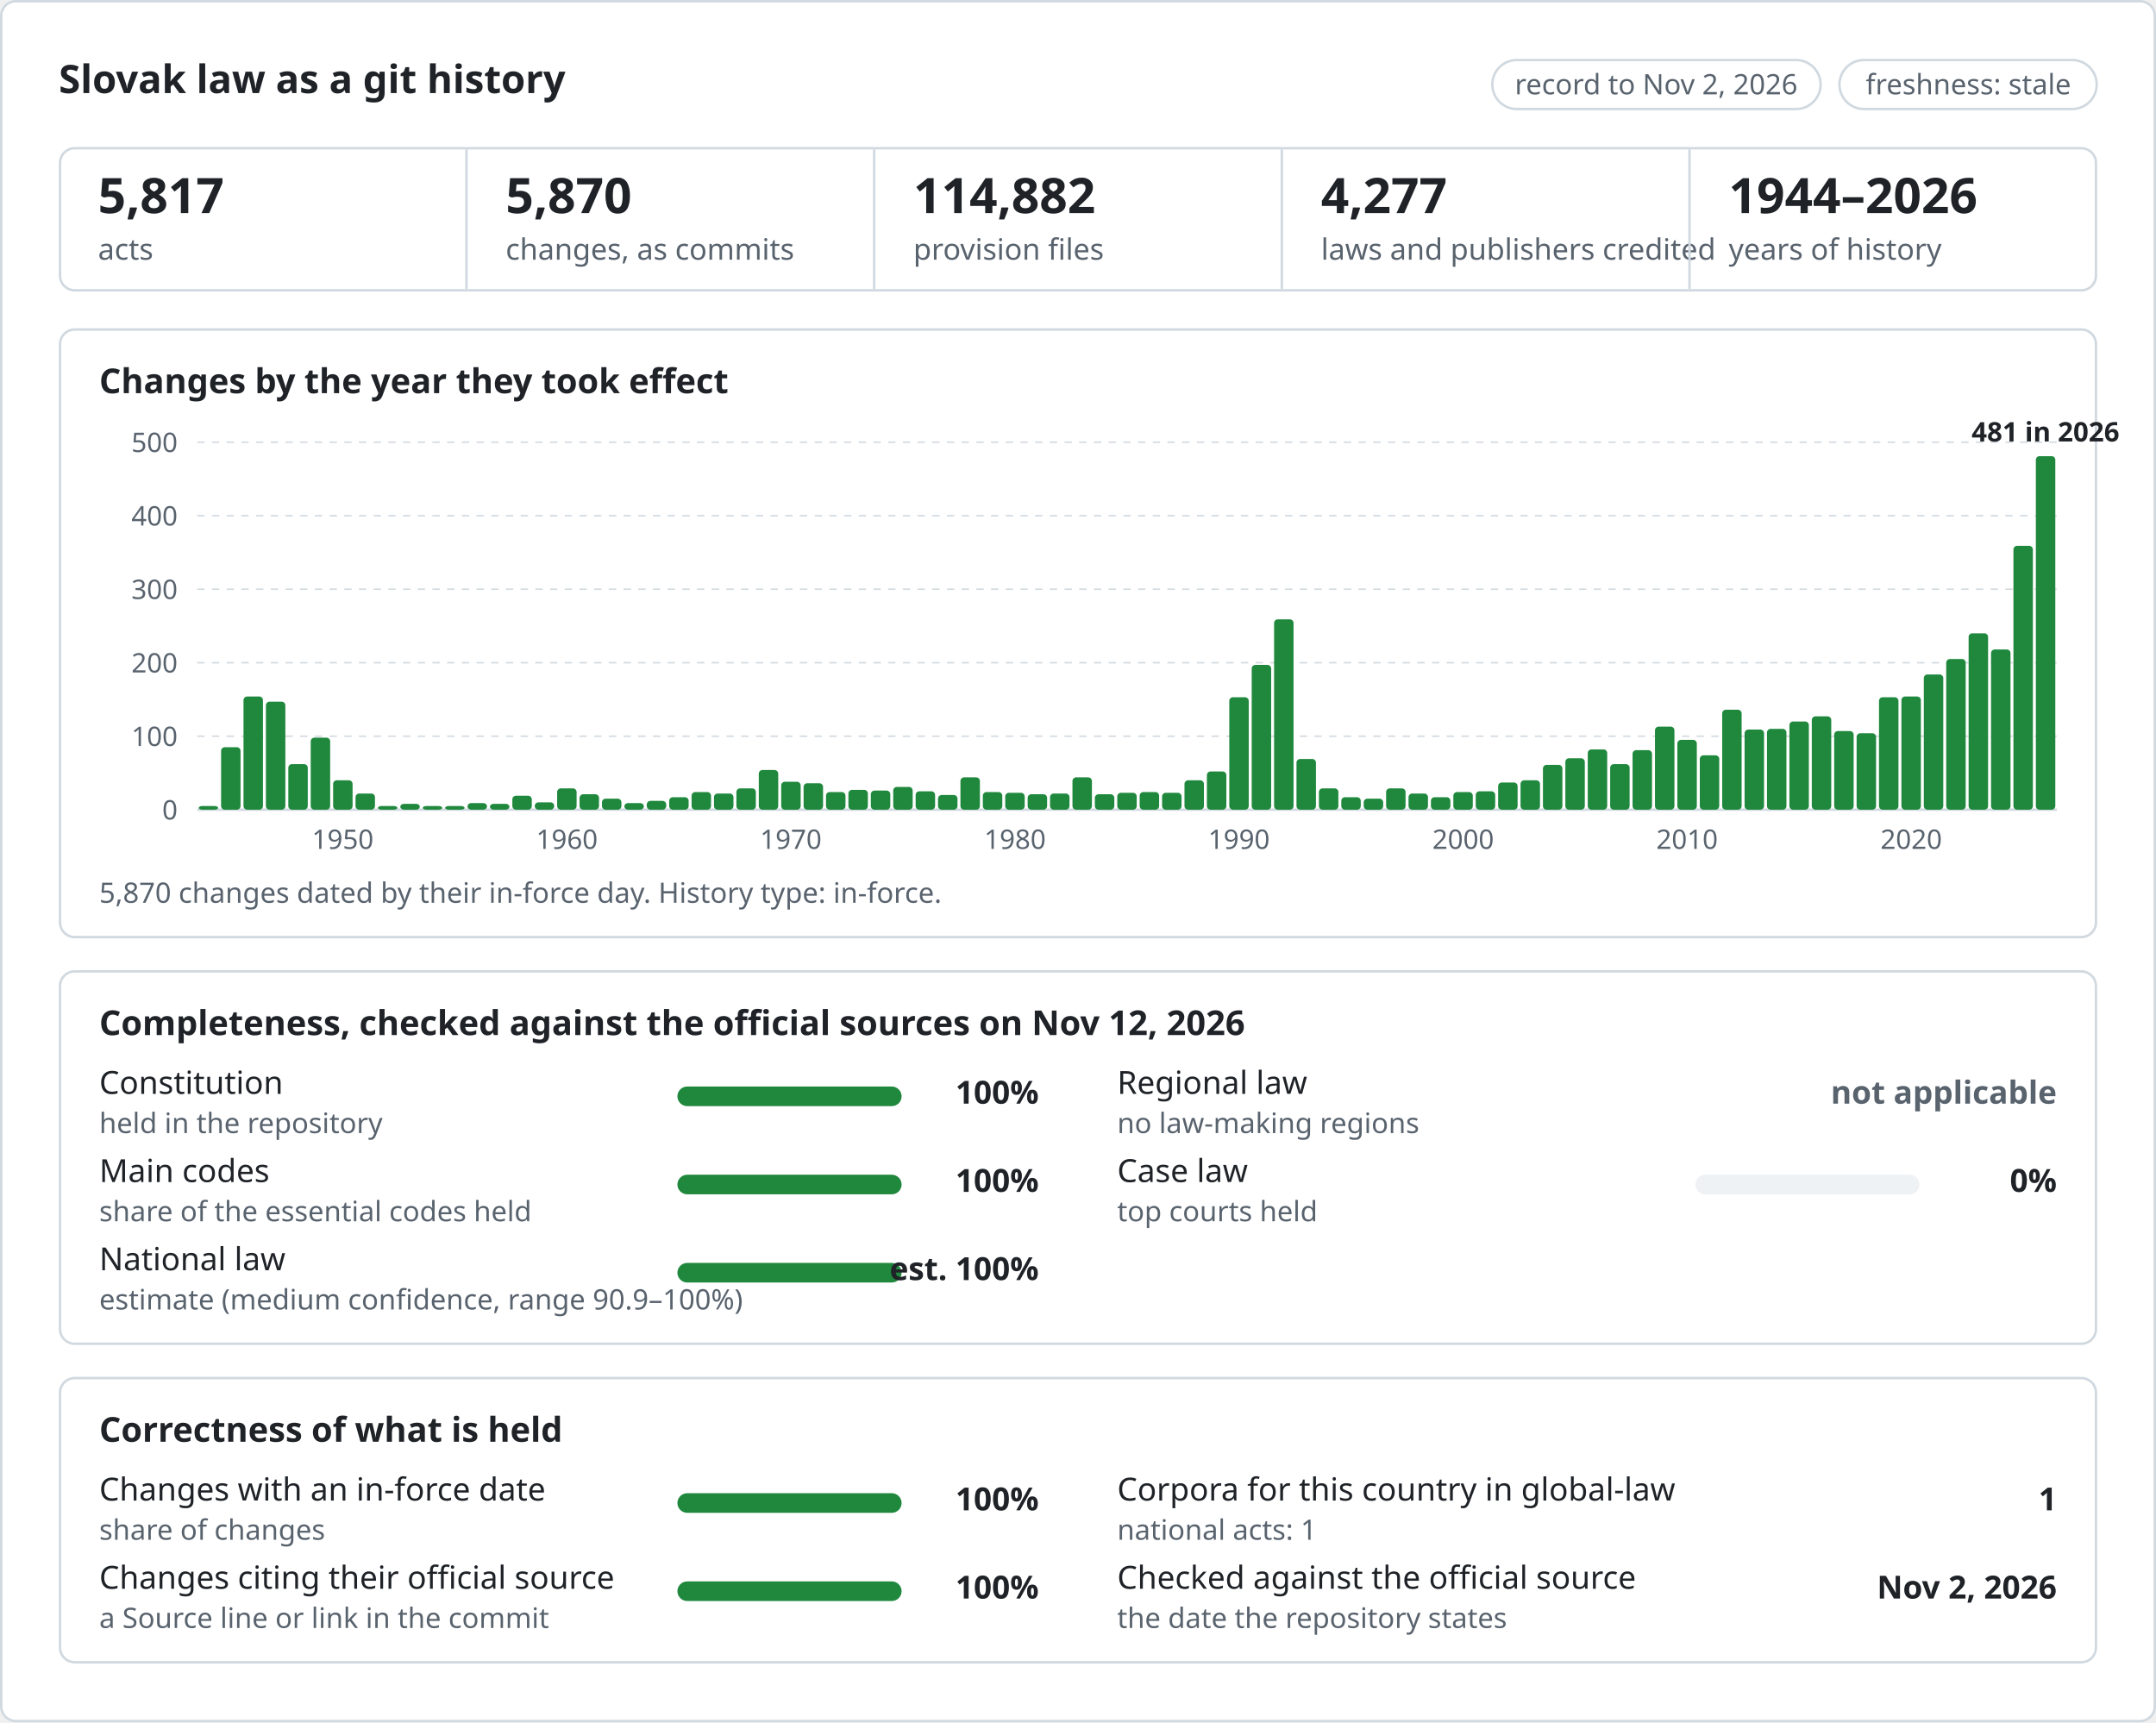
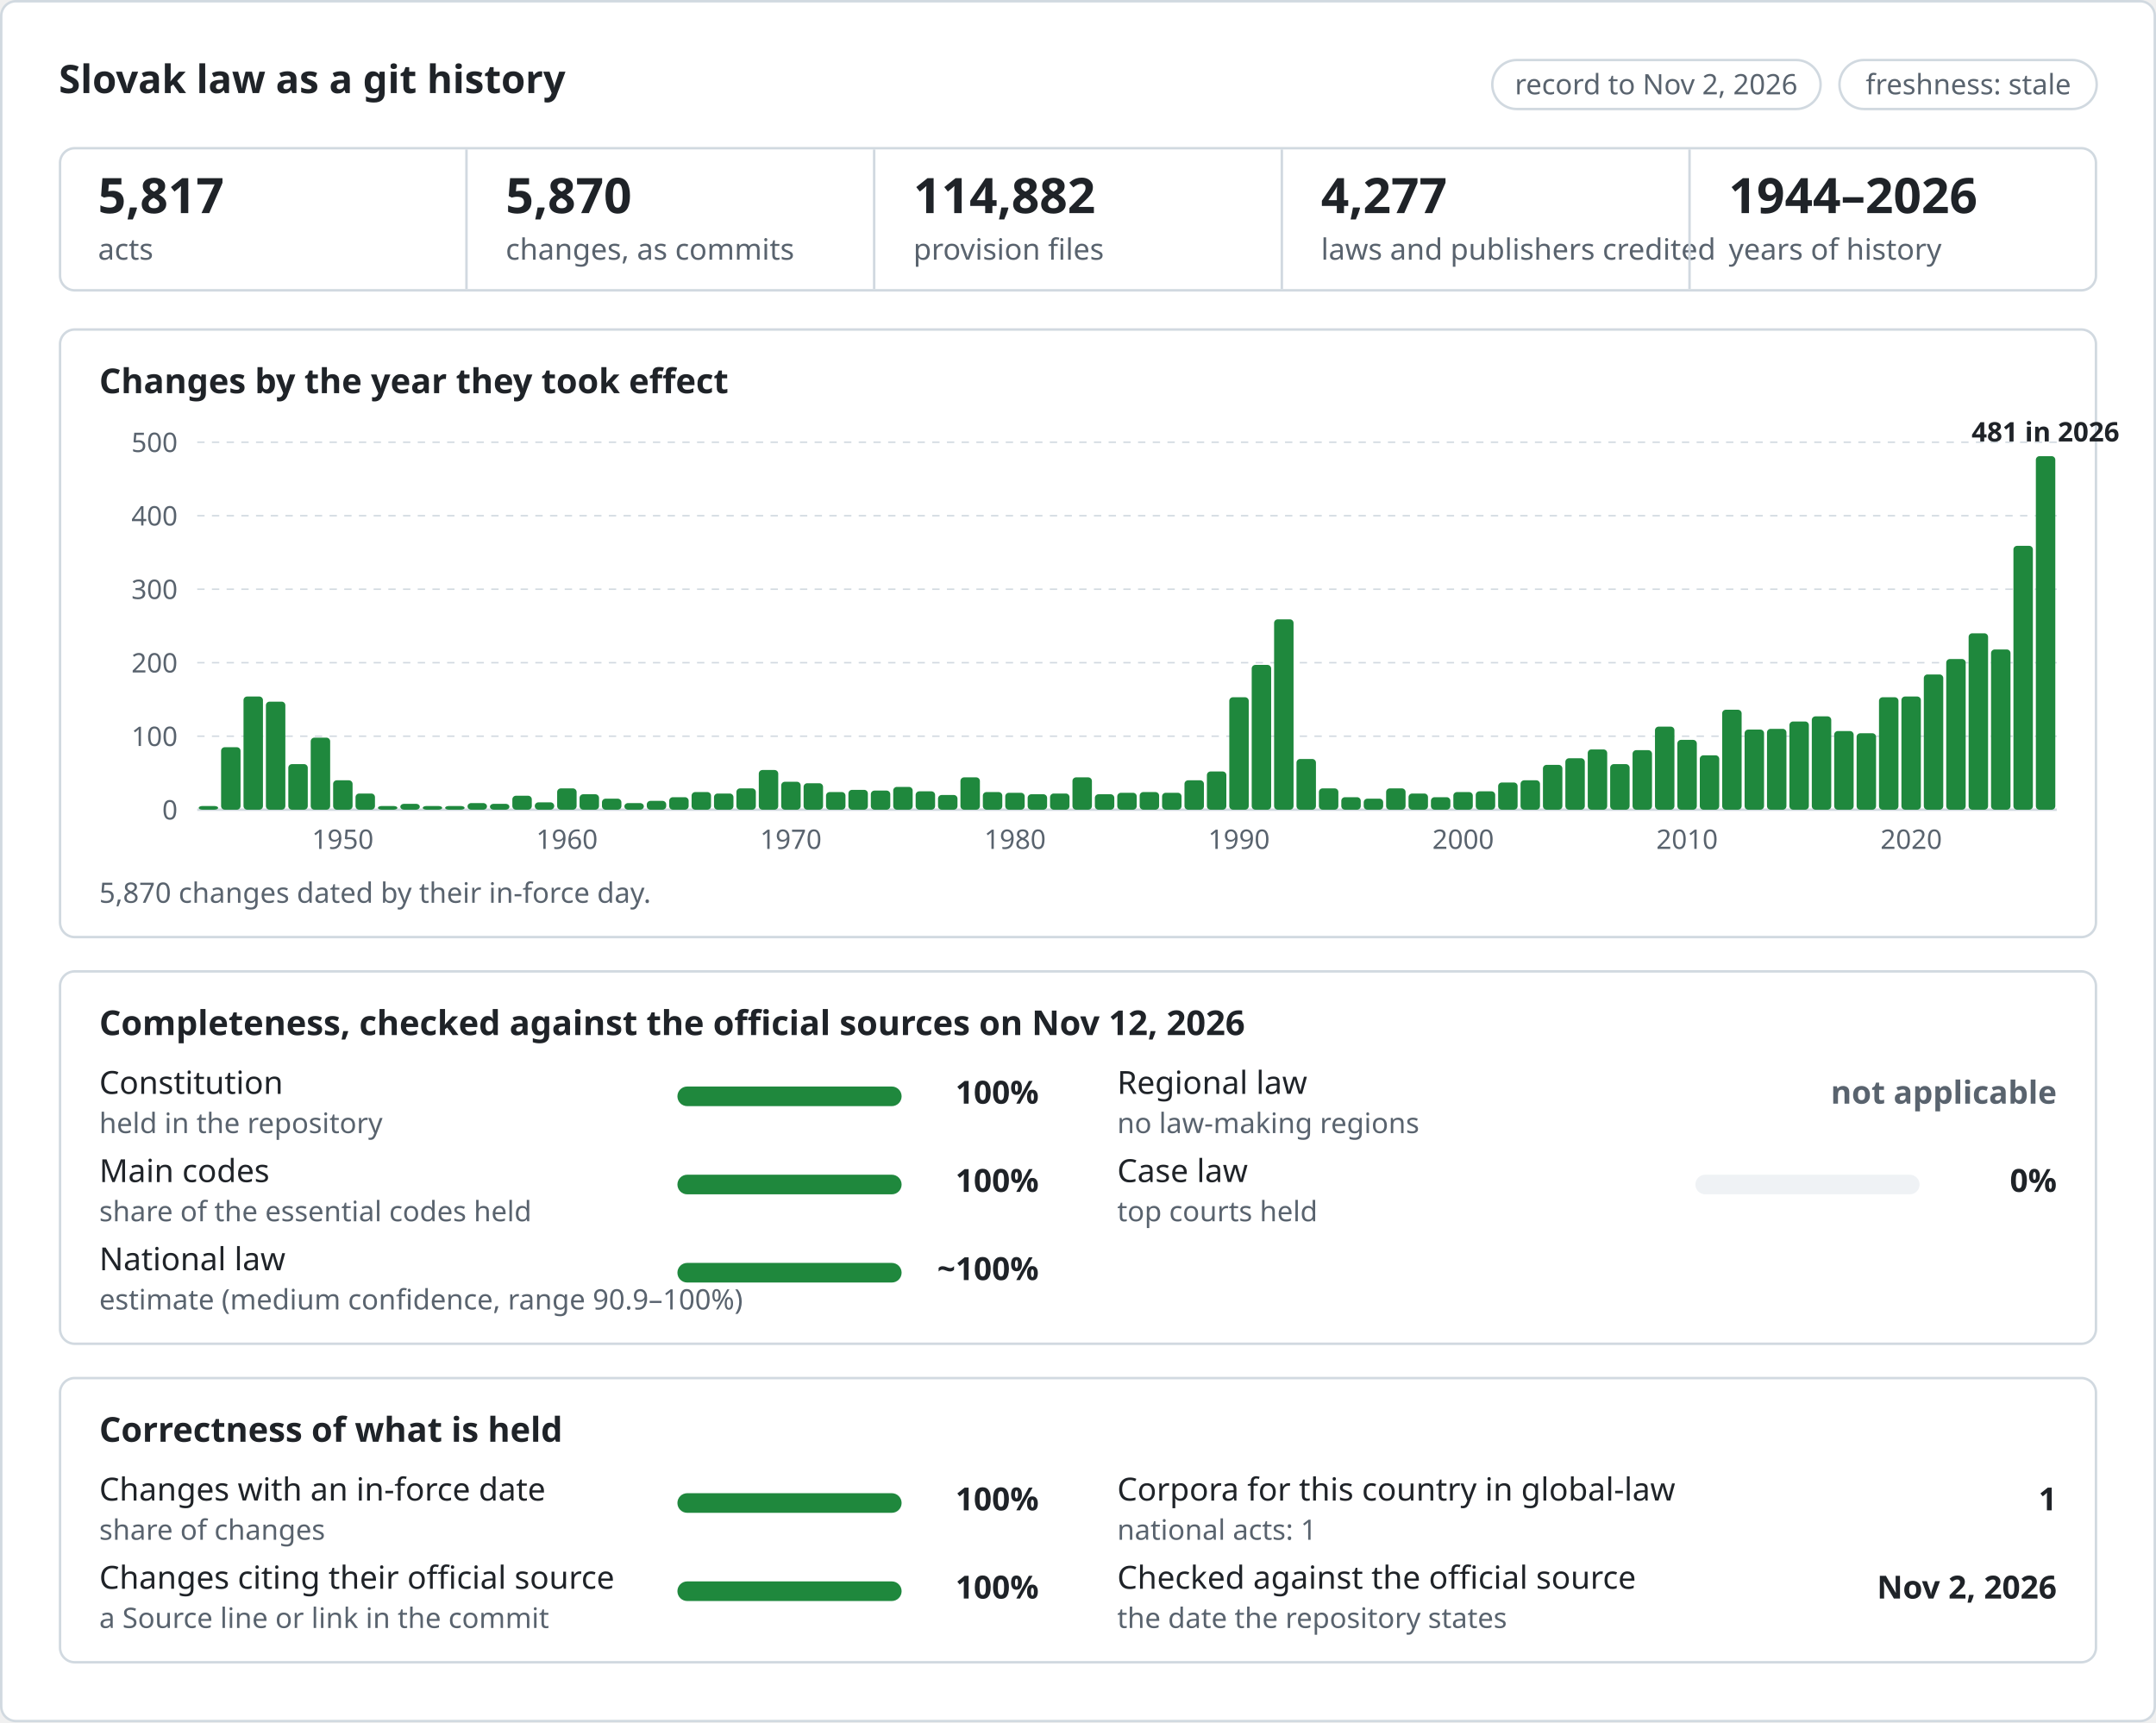
<svg xmlns="http://www.w3.org/2000/svg" width="880" height="703" viewBox="0 0 880 703" font-family="-apple-system,BlinkMacSystemFont,Segoe UI,Noto Sans,Helvetica,Arial,sans-serif">
  <rect x="0.5" y="0.5" width="879" height="702" rx="6" fill="#ffffff" stroke="#d1d9e0" />
  <text x="24" y="38" font-size="16" font-weight="600" fill="#1f2328">Slovak law as a git history</text>
  <rect x="609.1" y="24.5" width="134" height="20" rx="10" fill="none" stroke="#d1d9e0" />
  <text x="676.0" y="38.5" font-size="11.5" font-weight="500" text-anchor="middle" fill="#59636e">record to Nov 2, 2026</text>
  <rect x="750.8" y="24.5" width="105" height="20" rx="10" fill="none" stroke="#d1d9e0" />
  <text x="803.4" y="38.5" font-size="11.5" font-weight="500" text-anchor="middle" fill="#59636e">freshness: stale</text>
  <rect x="24.5" y="60.5" width="831" height="58" rx="6" fill="#ffffff" stroke="#d1d9e0" />
  <text x="40.0" y="87" font-size="20" font-weight="600" fill="#1f2328">5,817</text>
  <text x="40.0" y="106" font-size="12" fill="#59636e">acts</text>
  <line x1="190.4" y1="61" x2="190.4" y2="118" stroke="#d1d9e0" />
  <text x="206.4" y="87" font-size="20" font-weight="600" fill="#1f2328">5,870</text>
  <text x="206.4" y="106" font-size="12" fill="#59636e">changes, as commits</text>
  <line x1="356.8" y1="61" x2="356.8" y2="118" stroke="#d1d9e0" />
  <text x="372.8" y="87" font-size="20" font-weight="600" fill="#1f2328">114,882</text>
  <text x="372.8" y="106" font-size="12" fill="#59636e">provision files</text>
  <line x1="523.2" y1="61" x2="523.2" y2="118" stroke="#d1d9e0" />
  <text x="539.2" y="87" font-size="20" font-weight="600" fill="#1f2328">4,277</text>
  <text x="539.2" y="106" font-size="12" fill="#59636e" textLength="142" lengthAdjust="spacingAndGlyphs">laws and publishers credited</text>
  <line x1="689.6" y1="61" x2="689.6" y2="118" stroke="#d1d9e0" />
  <text x="705.6" y="87" font-size="20" font-weight="600" fill="#1f2328">1944–2026</text>
  <text x="705.6" y="106" font-size="12" fill="#59636e">years of history</text>
  <rect x="24.5" y="134.5" width="831" height="248" rx="6" fill="#ffffff" stroke="#d1d9e0" />
  <text x="40.5" y="160.5" font-size="14" font-weight="600" fill="#1f2328">Changes by the year they took effect</text>
  <line x1="80.5" y1="330.5" x2="839.5" y2="330.5" stroke="#d1d9e0" stroke-width="1" />
  <text x="72.5" y="334.5" font-size="11" text-anchor="end" fill="#59636e">0</text>
  <line x1="80.5" y1="300.5" x2="839.5" y2="300.5" stroke="#d1d9e0" stroke-width="0.6" stroke-dasharray="3 3" />
  <text x="72.5" y="304.5" font-size="11" text-anchor="end" fill="#59636e">100</text>
  <line x1="80.5" y1="270.5" x2="839.5" y2="270.5" stroke="#d1d9e0" stroke-width="0.6" stroke-dasharray="3 3" />
  <text x="72.5" y="274.5" font-size="11" text-anchor="end" fill="#59636e">200</text>
  <line x1="80.5" y1="240.5" x2="839.5" y2="240.5" stroke="#d1d9e0" stroke-width="0.6" stroke-dasharray="3 3" />
  <text x="72.5" y="244.5" font-size="11" text-anchor="end" fill="#59636e">300</text>
  <line x1="80.5" y1="210.5" x2="839.5" y2="210.5" stroke="#d1d9e0" stroke-width="0.6" stroke-dasharray="3 3" />
  <text x="72.5" y="214.5" font-size="11" text-anchor="end" fill="#59636e">400</text>
  <line x1="80.5" y1="180.5" x2="839.5" y2="180.5" stroke="#d1d9e0" stroke-width="0.6" stroke-dasharray="3 3" />
  <text x="72.5" y="184.5" font-size="11" text-anchor="end" fill="#59636e">500</text>
  <rect x="81.10" y="329.0" width="7.94" height="1.5" rx="1.5" fill="#1f883d" />
  <rect x="90.24" y="305.0" width="7.94" height="25.5" rx="1.5" fill="#1f883d" />
  <rect x="99.39" y="284.3" width="7.94" height="46.2" rx="1.5" fill="#1f883d" />
  <rect x="108.53" y="286.4" width="7.94" height="44.1" rx="1.5" fill="#1f883d" />
  <rect x="117.68" y="311.9" width="7.94" height="18.6" rx="1.5" fill="#1f883d" />
  <rect x="126.82" y="301.1" width="7.94" height="29.4" rx="1.5" fill="#1f883d" />
  <rect x="135.97" y="318.5" width="7.94" height="12.0" rx="1.5" fill="#1f883d" />
  <text x="139.9" y="346.5" font-size="11" text-anchor="middle" fill="#59636e">1950</text>
  <rect x="145.11" y="323.9" width="7.94" height="6.6" rx="1.5" fill="#1f883d" />
  <rect x="154.26" y="329.0" width="7.94" height="1.5" rx="1.5" fill="#1f883d" />
  <rect x="163.40" y="328.1" width="7.94" height="2.4" rx="1.5" fill="#1f883d" />
  <rect x="172.55" y="329.0" width="7.94" height="1.5" rx="1.5" fill="#1f883d" />
  <rect x="181.69" y="329.0" width="7.94" height="1.5" rx="1.5" fill="#1f883d" />
  <rect x="190.83" y="327.8" width="7.94" height="2.7" rx="1.5" fill="#1f883d" />
  <rect x="199.98" y="328.1" width="7.94" height="2.4" rx="1.5" fill="#1f883d" />
  <rect x="209.12" y="324.8" width="7.94" height="5.7" rx="1.5" fill="#1f883d" />
  <rect x="218.27" y="327.5" width="7.94" height="3.0" rx="1.5" fill="#1f883d" />
  <rect x="227.41" y="321.8" width="7.94" height="8.7" rx="1.5" fill="#1f883d" />
  <text x="231.4" y="346.5" font-size="11" text-anchor="middle" fill="#59636e">1960</text>
  <rect x="236.56" y="324.2" width="7.94" height="6.3" rx="1.5" fill="#1f883d" />
  <rect x="245.70" y="326.0" width="7.94" height="4.5" rx="1.5" fill="#1f883d" />
  <rect x="254.85" y="327.8" width="7.94" height="2.7" rx="1.5" fill="#1f883d" />
  <rect x="263.99" y="326.9" width="7.94" height="3.6" rx="1.5" fill="#1f883d" />
  <rect x="273.14" y="325.4" width="7.94" height="5.1" rx="1.5" fill="#1f883d" />
  <rect x="282.28" y="323.3" width="7.94" height="7.2" rx="1.5" fill="#1f883d" />
  <rect x="291.43" y="323.9" width="7.94" height="6.6" rx="1.5" fill="#1f883d" />
  <rect x="300.57" y="321.8" width="7.94" height="8.7" rx="1.5" fill="#1f883d" />
  <rect x="309.71" y="314.3" width="7.94" height="16.2" rx="1.5" fill="#1f883d" />
  <rect x="318.86" y="319.1" width="7.94" height="11.4" rx="1.5" fill="#1f883d" />
  <text x="322.8" y="346.5" font-size="11" text-anchor="middle" fill="#59636e">1970</text>
  <rect x="328.00" y="319.7" width="7.94" height="10.8" rx="1.5" fill="#1f883d" />
  <rect x="337.15" y="323.3" width="7.94" height="7.2" rx="1.5" fill="#1f883d" />
  <rect x="346.29" y="322.4" width="7.94" height="8.1" rx="1.5" fill="#1f883d" />
  <rect x="355.44" y="322.7" width="7.94" height="7.8" rx="1.5" fill="#1f883d" />
  <rect x="364.58" y="321.2" width="7.94" height="9.3" rx="1.5" fill="#1f883d" />
  <rect x="373.73" y="323.0" width="7.94" height="7.5" rx="1.5" fill="#1f883d" />
  <rect x="382.87" y="324.5" width="7.94" height="6.0" rx="1.5" fill="#1f883d" />
  <rect x="392.02" y="317.3" width="7.94" height="13.2" rx="1.5" fill="#1f883d" />
  <rect x="401.16" y="323.3" width="7.94" height="7.2" rx="1.5" fill="#1f883d" />
  <rect x="410.30" y="323.6" width="7.94" height="6.9" rx="1.5" fill="#1f883d" />
  <text x="414.3" y="346.5" font-size="11" text-anchor="middle" fill="#59636e">1980</text>
  <rect x="419.45" y="324.2" width="7.94" height="6.3" rx="1.5" fill="#1f883d" />
  <rect x="428.59" y="323.9" width="7.94" height="6.6" rx="1.5" fill="#1f883d" />
  <rect x="437.74" y="317.3" width="7.94" height="13.2" rx="1.5" fill="#1f883d" />
  <rect x="446.88" y="324.2" width="7.94" height="6.3" rx="1.5" fill="#1f883d" />
  <rect x="456.03" y="323.6" width="7.94" height="6.9" rx="1.5" fill="#1f883d" />
  <rect x="465.17" y="323.3" width="7.94" height="7.2" rx="1.5" fill="#1f883d" />
  <rect x="474.32" y="323.6" width="7.94" height="6.9" rx="1.5" fill="#1f883d" />
  <rect x="483.46" y="318.5" width="7.94" height="12.0" rx="1.5" fill="#1f883d" />
  <rect x="492.61" y="314.9" width="7.94" height="15.6" rx="1.5" fill="#1f883d" />
  <rect x="501.75" y="284.6" width="7.94" height="45.9" rx="1.5" fill="#1f883d" />
  <text x="505.7" y="346.5" font-size="11" text-anchor="middle" fill="#59636e">1990</text>
  <rect x="510.90" y="271.4" width="7.94" height="59.1" rx="1.5" fill="#1f883d" />
  <rect x="520.04" y="252.8" width="7.94" height="77.7" rx="1.5" fill="#1f883d" />
  <rect x="529.18" y="309.8" width="7.94" height="20.7" rx="1.5" fill="#1f883d" />
  <rect x="538.33" y="321.8" width="7.94" height="8.7" rx="1.5" fill="#1f883d" />
  <rect x="547.47" y="325.4" width="7.94" height="5.1" rx="1.5" fill="#1f883d" />
  <rect x="556.62" y="326.0" width="7.94" height="4.5" rx="1.5" fill="#1f883d" />
  <rect x="565.76" y="321.8" width="7.94" height="8.7" rx="1.5" fill="#1f883d" />
  <rect x="574.91" y="323.9" width="7.94" height="6.6" rx="1.5" fill="#1f883d" />
  <rect x="584.05" y="325.4" width="7.94" height="5.1" rx="1.5" fill="#1f883d" />
  <rect x="593.20" y="323.3" width="7.94" height="7.2" rx="1.5" fill="#1f883d" />
  <text x="597.2" y="346.5" font-size="11" text-anchor="middle" fill="#59636e">2000</text>
  <rect x="602.34" y="323.0" width="7.94" height="7.5" rx="1.5" fill="#1f883d" />
  <rect x="611.49" y="319.4" width="7.94" height="11.1" rx="1.5" fill="#1f883d" />
  <rect x="620.63" y="318.5" width="7.94" height="12.0" rx="1.5" fill="#1f883d" />
  <rect x="629.77" y="312.2" width="7.94" height="18.3" rx="1.5" fill="#1f883d" />
  <rect x="638.92" y="309.5" width="7.94" height="21.0" rx="1.5" fill="#1f883d" />
  <rect x="648.06" y="305.9" width="7.94" height="24.6" rx="1.5" fill="#1f883d" />
  <rect x="657.21" y="311.9" width="7.94" height="18.6" rx="1.5" fill="#1f883d" />
  <rect x="666.35" y="306.2" width="7.94" height="24.3" rx="1.5" fill="#1f883d" />
  <rect x="675.50" y="296.6" width="7.94" height="33.9" rx="1.5" fill="#1f883d" />
  <rect x="684.64" y="302.0" width="7.94" height="28.5" rx="1.5" fill="#1f883d" />
  <text x="688.6" y="346.5" font-size="11" text-anchor="middle" fill="#59636e">2010</text>
  <rect x="693.79" y="308.3" width="7.94" height="22.2" rx="1.5" fill="#1f883d" />
  <rect x="702.93" y="289.7" width="7.94" height="40.8" rx="1.5" fill="#1f883d" />
  <rect x="712.08" y="297.8" width="7.94" height="32.7" rx="1.5" fill="#1f883d" />
  <rect x="721.22" y="297.5" width="7.94" height="33.0" rx="1.5" fill="#1f883d" />
  <rect x="730.37" y="294.5" width="7.94" height="36.0" rx="1.5" fill="#1f883d" />
  <rect x="739.51" y="292.4" width="7.94" height="38.1" rx="1.5" fill="#1f883d" />
  <rect x="748.65" y="298.4" width="7.94" height="32.1" rx="1.5" fill="#1f883d" />
  <rect x="757.80" y="299.3" width="7.94" height="31.2" rx="1.5" fill="#1f883d" />
  <rect x="766.94" y="284.6" width="7.94" height="45.9" rx="1.5" fill="#1f883d" />
  <rect x="776.09" y="284.3" width="7.94" height="46.2" rx="1.5" fill="#1f883d" />
  <text x="780.1" y="346.5" font-size="11" text-anchor="middle" fill="#59636e">2020</text>
  <rect x="785.23" y="275.3" width="7.94" height="55.2" rx="1.5" fill="#1f883d" />
  <rect x="794.38" y="269.0" width="7.94" height="61.5" rx="1.5" fill="#1f883d" />
  <rect x="803.52" y="258.5" width="7.94" height="72.0" rx="1.5" fill="#1f883d" />
  <rect x="812.67" y="265.1" width="7.94" height="65.4" rx="1.5" fill="#1f883d" />
  <rect x="821.81" y="222.8" width="7.94" height="107.7" rx="1.5" fill="#1f883d" />
  <rect x="830.96" y="186.2" width="7.94" height="144.3" rx="1.5" fill="#1f883d" />
  <text x="834.9" y="180.2" font-size="11" font-weight="600" text-anchor="middle" fill="#1f2328">481 in 2026</text>
-   <text x="40.5" y="368.5" font-size="11.5" fill="#59636e">5,870 changes dated by their in-force day. History type: in-force.</text>
+   <text x="40.5" y="368.5" font-size="11.5" fill="#59636e">5,870 changes dated by their in-force day.</text>
  <rect x="24.5" y="396.5" width="831" height="152" rx="6" fill="#ffffff" stroke="#d1d9e0" />
  <text x="40.5" y="422.5" font-size="14" font-weight="600" fill="#1f2328">Completeness, checked against the official sources on Nov 12, 2026</text>
  <text x="40.5" y="446.5" font-size="13" fill="#1f2328">Constitution</text>
  <text x="40.5" y="462.5" font-size="11.5" fill="#59636e">held in the repository</text>
  <g>
    <rect x="276.5" y="443.5" width="91.5" height="8" rx="4" fill="#eff2f5" />
    <rect x="276.5" y="443.5" width="91.5" height="8" rx="4" fill="#1f883d" />
  </g>
  <text x="424.0" y="450.5" font-size="13" font-weight="600" text-anchor="end" fill="#1f2328">100%</text>
  <text x="40.5" y="482.5" font-size="13" fill="#1f2328">Main codes</text>
  <text x="40.5" y="498.5" font-size="11.5" fill="#59636e">share of the essential codes held</text>
  <g>
    <rect x="276.5" y="479.5" width="91.5" height="8" rx="4" fill="#eff2f5" />
    <rect x="276.5" y="479.5" width="91.5" height="8" rx="4" fill="#1f883d" />
  </g>
  <text x="424.0" y="486.5" font-size="13" font-weight="600" text-anchor="end" fill="#1f2328">100%</text>
  <text x="40.5" y="518.5" font-size="13" fill="#1f2328">National law</text>
  <text x="40.5" y="534.5" font-size="11.5" fill="#59636e">estimate (medium confidence, range 90.9–100%)</text>
  <g>
    <rect x="276.5" y="515.5" width="91.5" height="8" rx="4" fill="#eff2f5" />
    <rect x="276.5" y="515.5" width="91.5" height="8" rx="4" fill="#1f883d" />
  </g>
-   <text x="424.0" y="522.5" font-size="13" font-weight="600" text-anchor="end" fill="#1f2328">est. 100%</text>
+   <text x="424.0" y="522.5" font-size="13" font-weight="600" text-anchor="end" fill="#1f2328">~100%</text>
  <text x="456.0" y="446.5" font-size="13" fill="#1f2328">Regional law</text>
  <text x="456.0" y="462.5" font-size="11.5" fill="#59636e">no law-making regions</text>
  <text x="839.5" y="450.5" font-size="13" font-weight="600" text-anchor="end" fill="#59636e">not applicable</text>
  <text x="456.0" y="482.5" font-size="13" fill="#1f2328">Case law</text>
  <text x="456.0" y="498.5" font-size="11.5" fill="#59636e">top courts held</text>
  <g>
    <rect x="692.0" y="479.5" width="91.5" height="8" rx="4" fill="#eff2f5" />
  </g>
  <text x="839.5" y="486.5" font-size="13" font-weight="600" text-anchor="end" fill="#1f2328">0%</text>
  <rect x="24.5" y="562.5" width="831" height="116" rx="6" fill="#ffffff" stroke="#d1d9e0" />
  <text x="40.5" y="588.5" font-size="14" font-weight="600" fill="#1f2328">Correctness of what is held</text>
  <text x="40.5" y="612.5" font-size="13" fill="#1f2328">Changes with an in-force date</text>
  <text x="40.5" y="628.5" font-size="11.5" fill="#59636e">share of changes</text>
  <g>
    <rect x="276.5" y="609.5" width="91.5" height="8" rx="4" fill="#eff2f5" />
    <rect x="276.5" y="609.5" width="91.5" height="8" rx="4" fill="#1f883d" />
  </g>
  <text x="424.0" y="616.5" font-size="13" font-weight="600" text-anchor="end" fill="#1f2328">100%</text>
  <text x="40.5" y="648.5" font-size="13" fill="#1f2328">Changes citing their official source</text>
  <text x="40.5" y="664.5" font-size="11.5" fill="#59636e">a Source line or link in the commit</text>
  <g>
    <rect x="276.5" y="645.5" width="91.5" height="8" rx="4" fill="#eff2f5" />
    <rect x="276.5" y="645.5" width="91.5" height="8" rx="4" fill="#1f883d" />
  </g>
  <text x="424.0" y="652.5" font-size="13" font-weight="600" text-anchor="end" fill="#1f2328">100%</text>
  <text x="456.0" y="612.5" font-size="13" fill="#1f2328">Corpora for this country in global-law</text>
  <text x="456.0" y="628.5" font-size="11.5" fill="#59636e">national acts: 1</text>
  <text x="839.5" y="616.5" font-size="13" font-weight="600" text-anchor="end" fill="#1f2328">1</text>
  <text x="456.0" y="648.5" font-size="13" fill="#1f2328">Checked against the official source</text>
  <text x="456.0" y="664.5" font-size="11.5" fill="#59636e">the date the repository states</text>
  <text x="839.5" y="652.5" font-size="13" font-weight="600" text-anchor="end" fill="#1f2328">Nov 2, 2026</text>
</svg>
